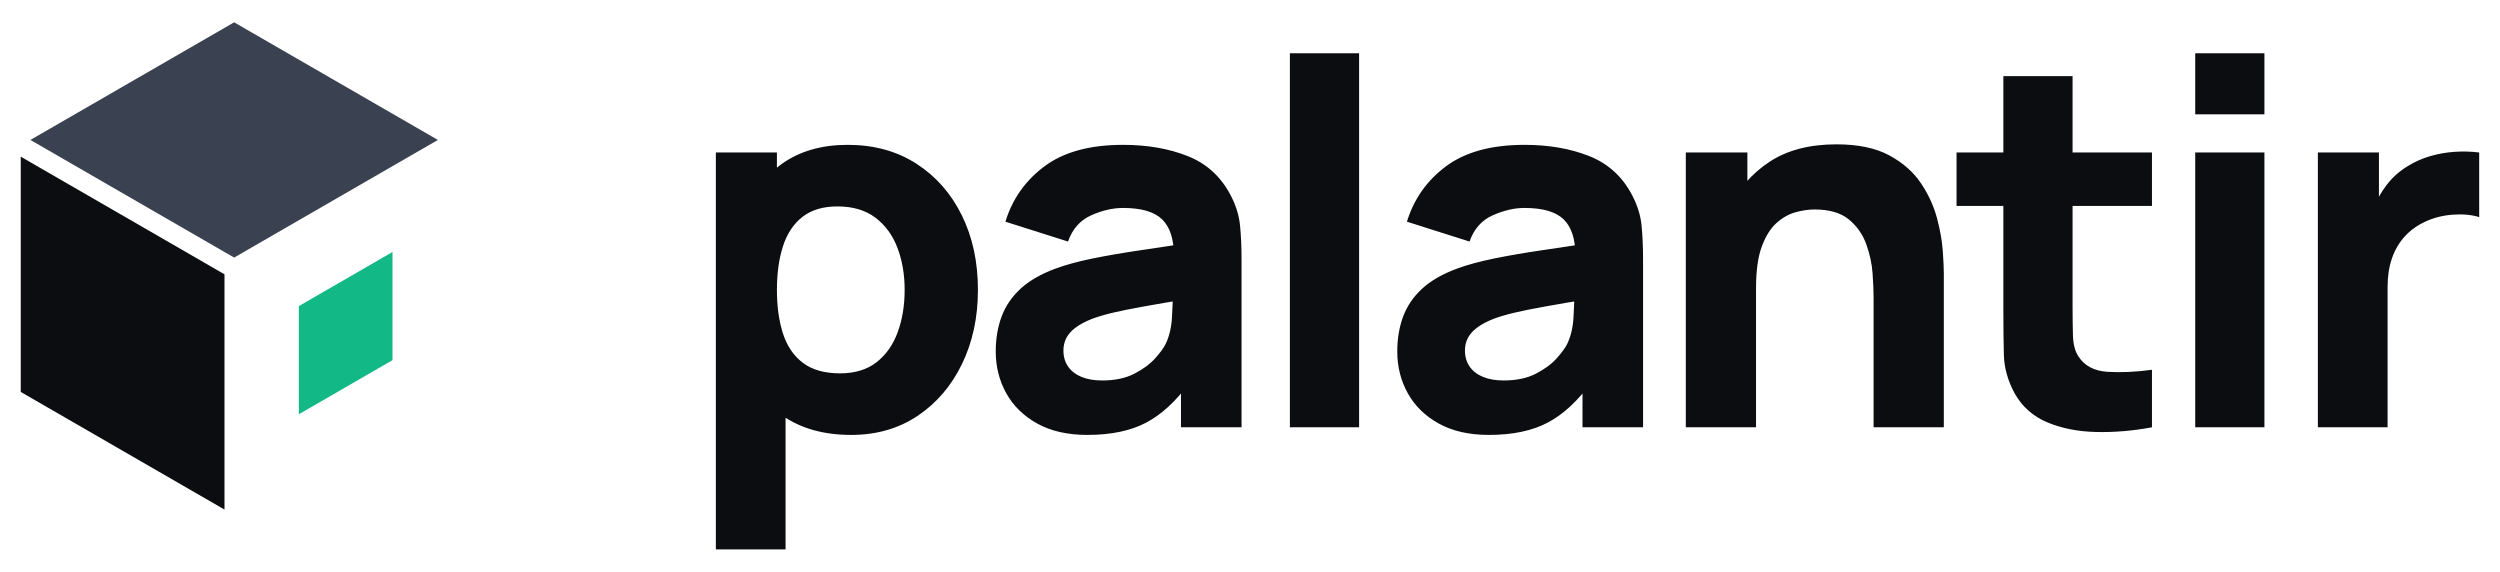
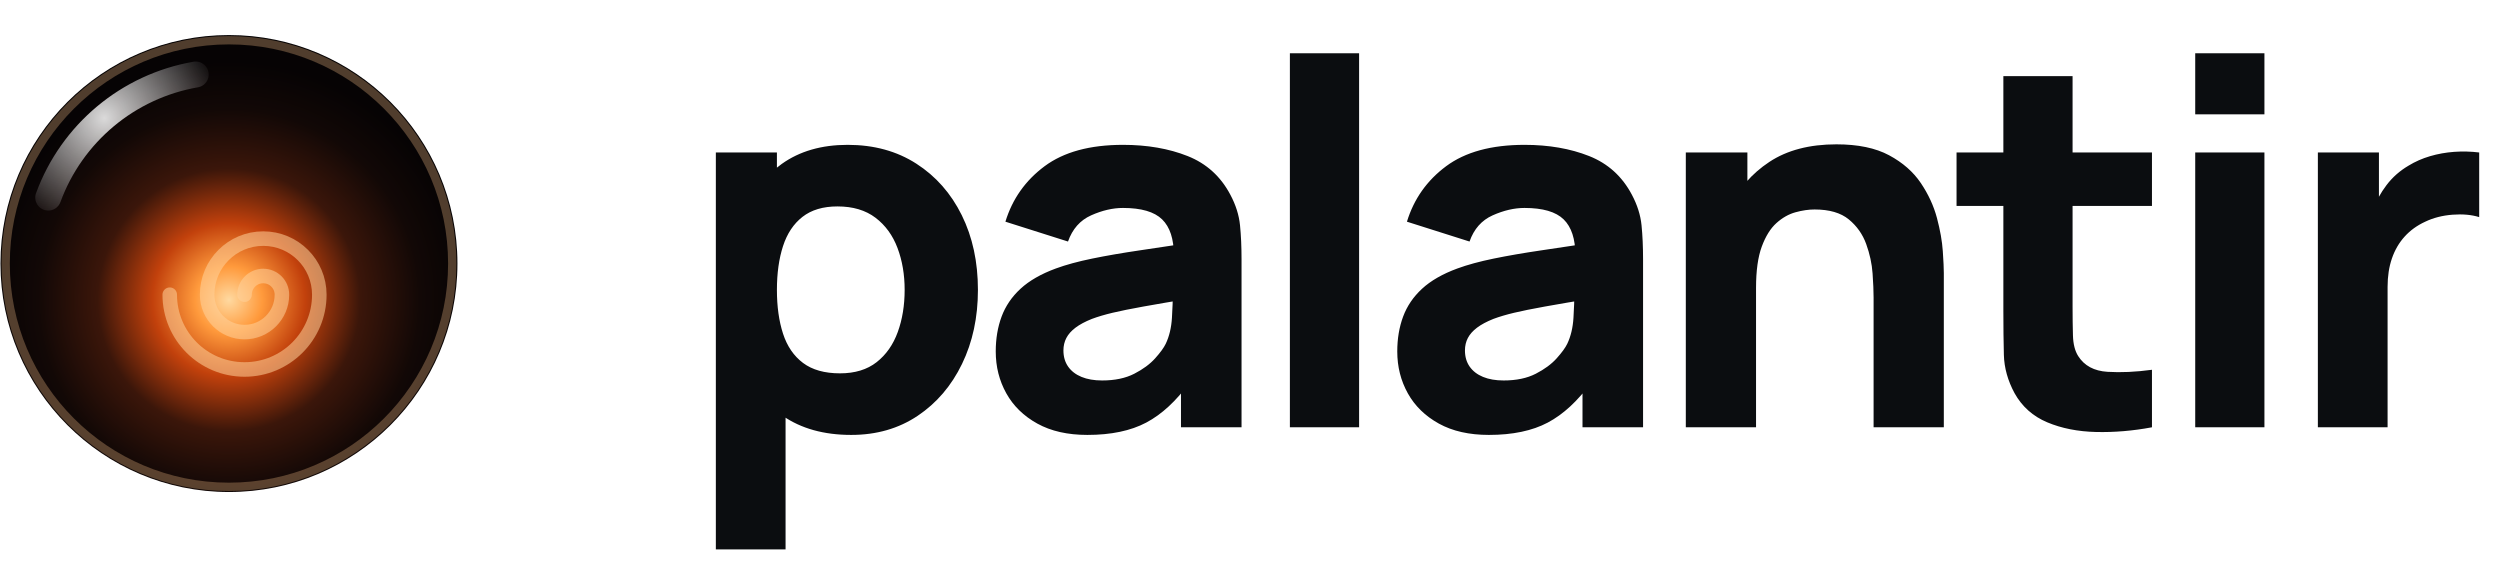
<svg xmlns="http://www.w3.org/2000/svg" viewBox="16.91 10.55 481.43 109.50" width="481" height="110" role="img" aria-label="Palantir">
-   <polygon points="62.000,14.548 22.765,37.200 62.000,59.852 101.235,37.200" fill="#3A4150" />
-   <polygon points="20.905,40.422 20.905,85.726 60.140,108.378 60.140,63.074" fill="#0B0D10" />
-   <polygon points="74.462,69.192 92.492,58.776 92.492,79.608 74.462,90.024" fill="#12B886" />
+   <g transform="translate(61 61) scale(1)">
+     <defs>
+       <radialGradient id="pS" cx="0" cy="7" r="46" gradientUnits="userSpaceOnUse">
+         <stop offset="0" stop-color="#FFD9A0" />
+         <stop offset=".14" stop-color="#FF9A3C" />
+         <stop offset=".32" stop-color="#C2410C" />
+         <stop offset=".55" stop-color="#3B160A" />
+         <stop offset=".8" stop-color="#120806" />
+         <stop offset="1" stop-color="#060304" />
+       </radialGradient>
+       <radialGradient id="pH" cx="-24" cy="-28" r="22" gradientUnits="userSpaceOnUse">
+         <stop offset="0" stop-color="#FFFFFF" stop-opacity=".85" />
+         <stop offset="1" stop-color="#FFFFFF" stop-opacity=".05" />
+       </radialGradient>
+     </defs>
+     <circle r="44" fill="url(#pS)" />
+     <path d="M3 6A3.6 3.6 0 0 1 10.2 6A7.2 7.2 0 0 1 -4.2 6A10.8 10.8 0 0 1 17.4 6A14.4 14.4 0 0 1 -11.4 6" fill="none" stroke="#FFD29A" stroke-opacity=".55" stroke-width="2.8" stroke-linecap="round" />
+     <circle r="43" fill="none" stroke="#FFC48C" stroke-opacity=".3" stroke-width="1.6" />
+     <path d="M-34.8 -12.7A37 37 0 0 1 -6.4 -36.4" fill="none" stroke="url(#pH)" stroke-width="5" stroke-linecap="round" />
+   </g>
  <path fill="#0B0D10" d="M180.830 94.004Q172.941 94.004 167.649 90.329Q162.357 86.654 159.686 80.333Q157.016 74.012 157.016 66.074Q157.016 58.136 159.662 51.815Q162.308 45.494 167.453 41.819Q172.598 38.144 180.144 38.144Q187.739 38.144 193.374 41.770Q199.009 45.396 202.120 51.693Q205.232 57.989 205.232 66.074Q205.232 74.012 202.169 80.333Q199.107 86.654 193.619 90.329Q188.131 94.004 180.830 94.004M168.188 116.054L154.762 116.054L154.762 39.614L166.522 39.614L166.522 75.874L168.188 75.874L168.188 116.054M178.674 82.146Q182.986 82.146 185.730 79.990Q188.474 77.834 189.797 74.184Q191.120 70.533 191.120 66.074Q191.120 61.664 189.748 58.014Q188.376 54.363 185.510 52.183Q182.643 50.002 178.184 50.002Q174.019 50.002 171.447 52.011Q168.874 54.020 167.698 57.646Q166.522 61.272 166.522 66.074Q166.522 70.876 167.698 74.502Q168.874 78.128 171.544 80.137Q174.215 82.146 178.674 82.146M226.302 94.004Q220.618 94.004 216.673 91.824Q212.729 89.643 210.695 85.993Q208.662 82.342 208.662 77.932Q208.662 74.257 209.789 71.219Q210.916 68.181 213.439 65.853Q215.963 63.526 220.226 61.958Q223.166 60.880 227.233 60.047Q231.300 59.214 236.445 58.455Q241.590 57.695 247.764 56.764L242.962 59.410Q242.962 54.706 240.708 52.501Q238.454 50.296 233.162 50.296Q230.222 50.296 227.037 51.717Q223.852 53.138 222.578 56.764L210.524 52.942Q212.533 46.376 218.070 42.260Q223.607 38.144 233.162 38.144Q240.169 38.144 245.608 40.300Q251.047 42.456 253.840 47.748Q255.408 50.688 255.702 53.628Q255.996 56.568 255.996 60.194L255.996 92.534L244.334 92.534L244.334 81.656L246 83.910Q242.129 89.251 237.645 91.628Q233.162 94.004 226.302 94.004M229.144 83.518Q232.819 83.518 235.343 82.220Q237.866 80.921 239.361 79.255Q240.855 77.589 241.394 76.462Q242.423 74.306 242.594 71.440Q242.766 68.573 242.766 66.662L246.686 67.642Q240.757 68.622 237.082 69.284Q233.407 69.945 231.153 70.484Q228.899 71.023 227.184 71.660Q225.224 72.444 224.023 73.351Q222.823 74.257 222.260 75.335Q221.696 76.413 221.696 77.736Q221.696 79.549 222.602 80.848Q223.509 82.146 225.175 82.832Q226.841 83.518 229.144 83.518M278.634 92.534L265.306 92.534L265.306 20.504L278.634 20.504L278.634 92.534M303.624 94.004Q297.940 94.004 293.995 91.824Q290.051 89.643 288.017 85.993Q285.984 82.342 285.984 77.932Q285.984 74.257 287.111 71.219Q288.238 68.181 290.761 65.853Q293.285 63.526 297.548 61.958Q300.488 60.880 304.555 60.047Q308.622 59.214 313.767 58.455Q318.912 57.695 325.086 56.764L320.284 59.410Q320.284 54.706 318.030 52.501Q315.776 50.296 310.484 50.296Q307.544 50.296 304.359 51.717Q301.174 53.138 299.900 56.764L287.846 52.942Q289.855 46.376 295.392 42.260Q300.929 38.144 310.484 38.144Q317.491 38.144 322.930 40.300Q328.369 42.456 331.162 47.748Q332.730 50.688 333.024 53.628Q333.318 56.568 333.318 60.194L333.318 92.534L321.656 92.534L321.656 81.656L323.322 83.910Q319.451 89.251 314.967 91.628Q310.484 94.004 303.624 94.004M306.466 83.518Q310.141 83.518 312.664 82.220Q315.188 80.921 316.682 79.255Q318.177 77.589 318.716 76.462Q319.745 74.306 319.916 71.440Q320.088 68.573 320.088 66.662L324.008 67.642Q318.079 68.622 314.404 69.284Q310.729 69.945 308.475 70.484Q306.221 71.023 304.506 71.660Q302.546 72.444 301.345 73.351Q300.145 74.257 299.581 75.335Q299.018 76.413 299.018 77.736Q299.018 79.549 299.924 80.848Q300.831 82.146 302.497 82.832Q304.163 83.518 306.466 83.518M391.236 92.534L377.712 92.534L377.712 67.544Q377.712 65.731 377.516 62.914Q377.320 60.096 376.291 57.254Q375.262 54.412 372.934 52.501Q370.607 50.590 366.344 50.590Q364.629 50.590 362.669 51.129Q360.709 51.668 358.994 53.212Q357.279 54.755 356.176 57.744Q355.074 60.733 355.074 65.682L347.430 62.056Q347.430 55.784 349.978 50.296Q352.526 44.808 357.646 41.427Q362.767 38.046 370.558 38.046Q376.781 38.046 380.701 40.153Q384.621 42.260 386.801 45.494Q388.982 48.728 389.913 52.232Q390.844 55.735 391.040 58.626Q391.236 61.517 391.236 62.840L391.236 92.534M355.074 92.534L341.550 92.534L341.550 39.614L353.408 39.614L353.408 57.156L355.074 57.156L355.074 92.534M431.318 81.460L431.318 92.534Q425.830 93.563 420.562 93.441Q415.295 93.318 411.154 91.579Q407.014 89.839 404.858 85.968Q402.898 82.342 402.800 78.594Q402.702 74.845 402.702 70.092L402.702 24.914L416.030 24.914L416.030 69.308Q416.030 72.395 416.103 74.870Q416.177 77.344 417.108 78.814Q418.872 81.607 422.743 81.852Q426.614 82.097 431.318 81.460M431.318 49.904L393.686 49.904L393.686 39.614L431.318 39.614L431.318 49.904M452.976 32.264L439.648 32.264L439.648 20.504L452.976 20.504L452.976 32.264M452.976 92.534L439.648 92.534L439.648 39.614L452.976 39.614L452.976 92.534M476.692 92.534L463.266 92.534L463.266 39.614L475.026 39.614L475.026 52.550L473.752 50.884Q474.781 48.140 476.496 45.886Q478.211 43.632 480.710 42.162Q482.621 40.986 484.875 40.325Q487.129 39.663 489.530 39.492Q491.931 39.320 494.332 39.614L494.332 52.060Q492.127 51.374 489.211 51.595Q486.296 51.815 483.944 52.942Q481.592 54.020 479.975 55.809Q478.358 57.597 477.525 60.023Q476.692 62.448 476.692 65.486" />
</svg>
